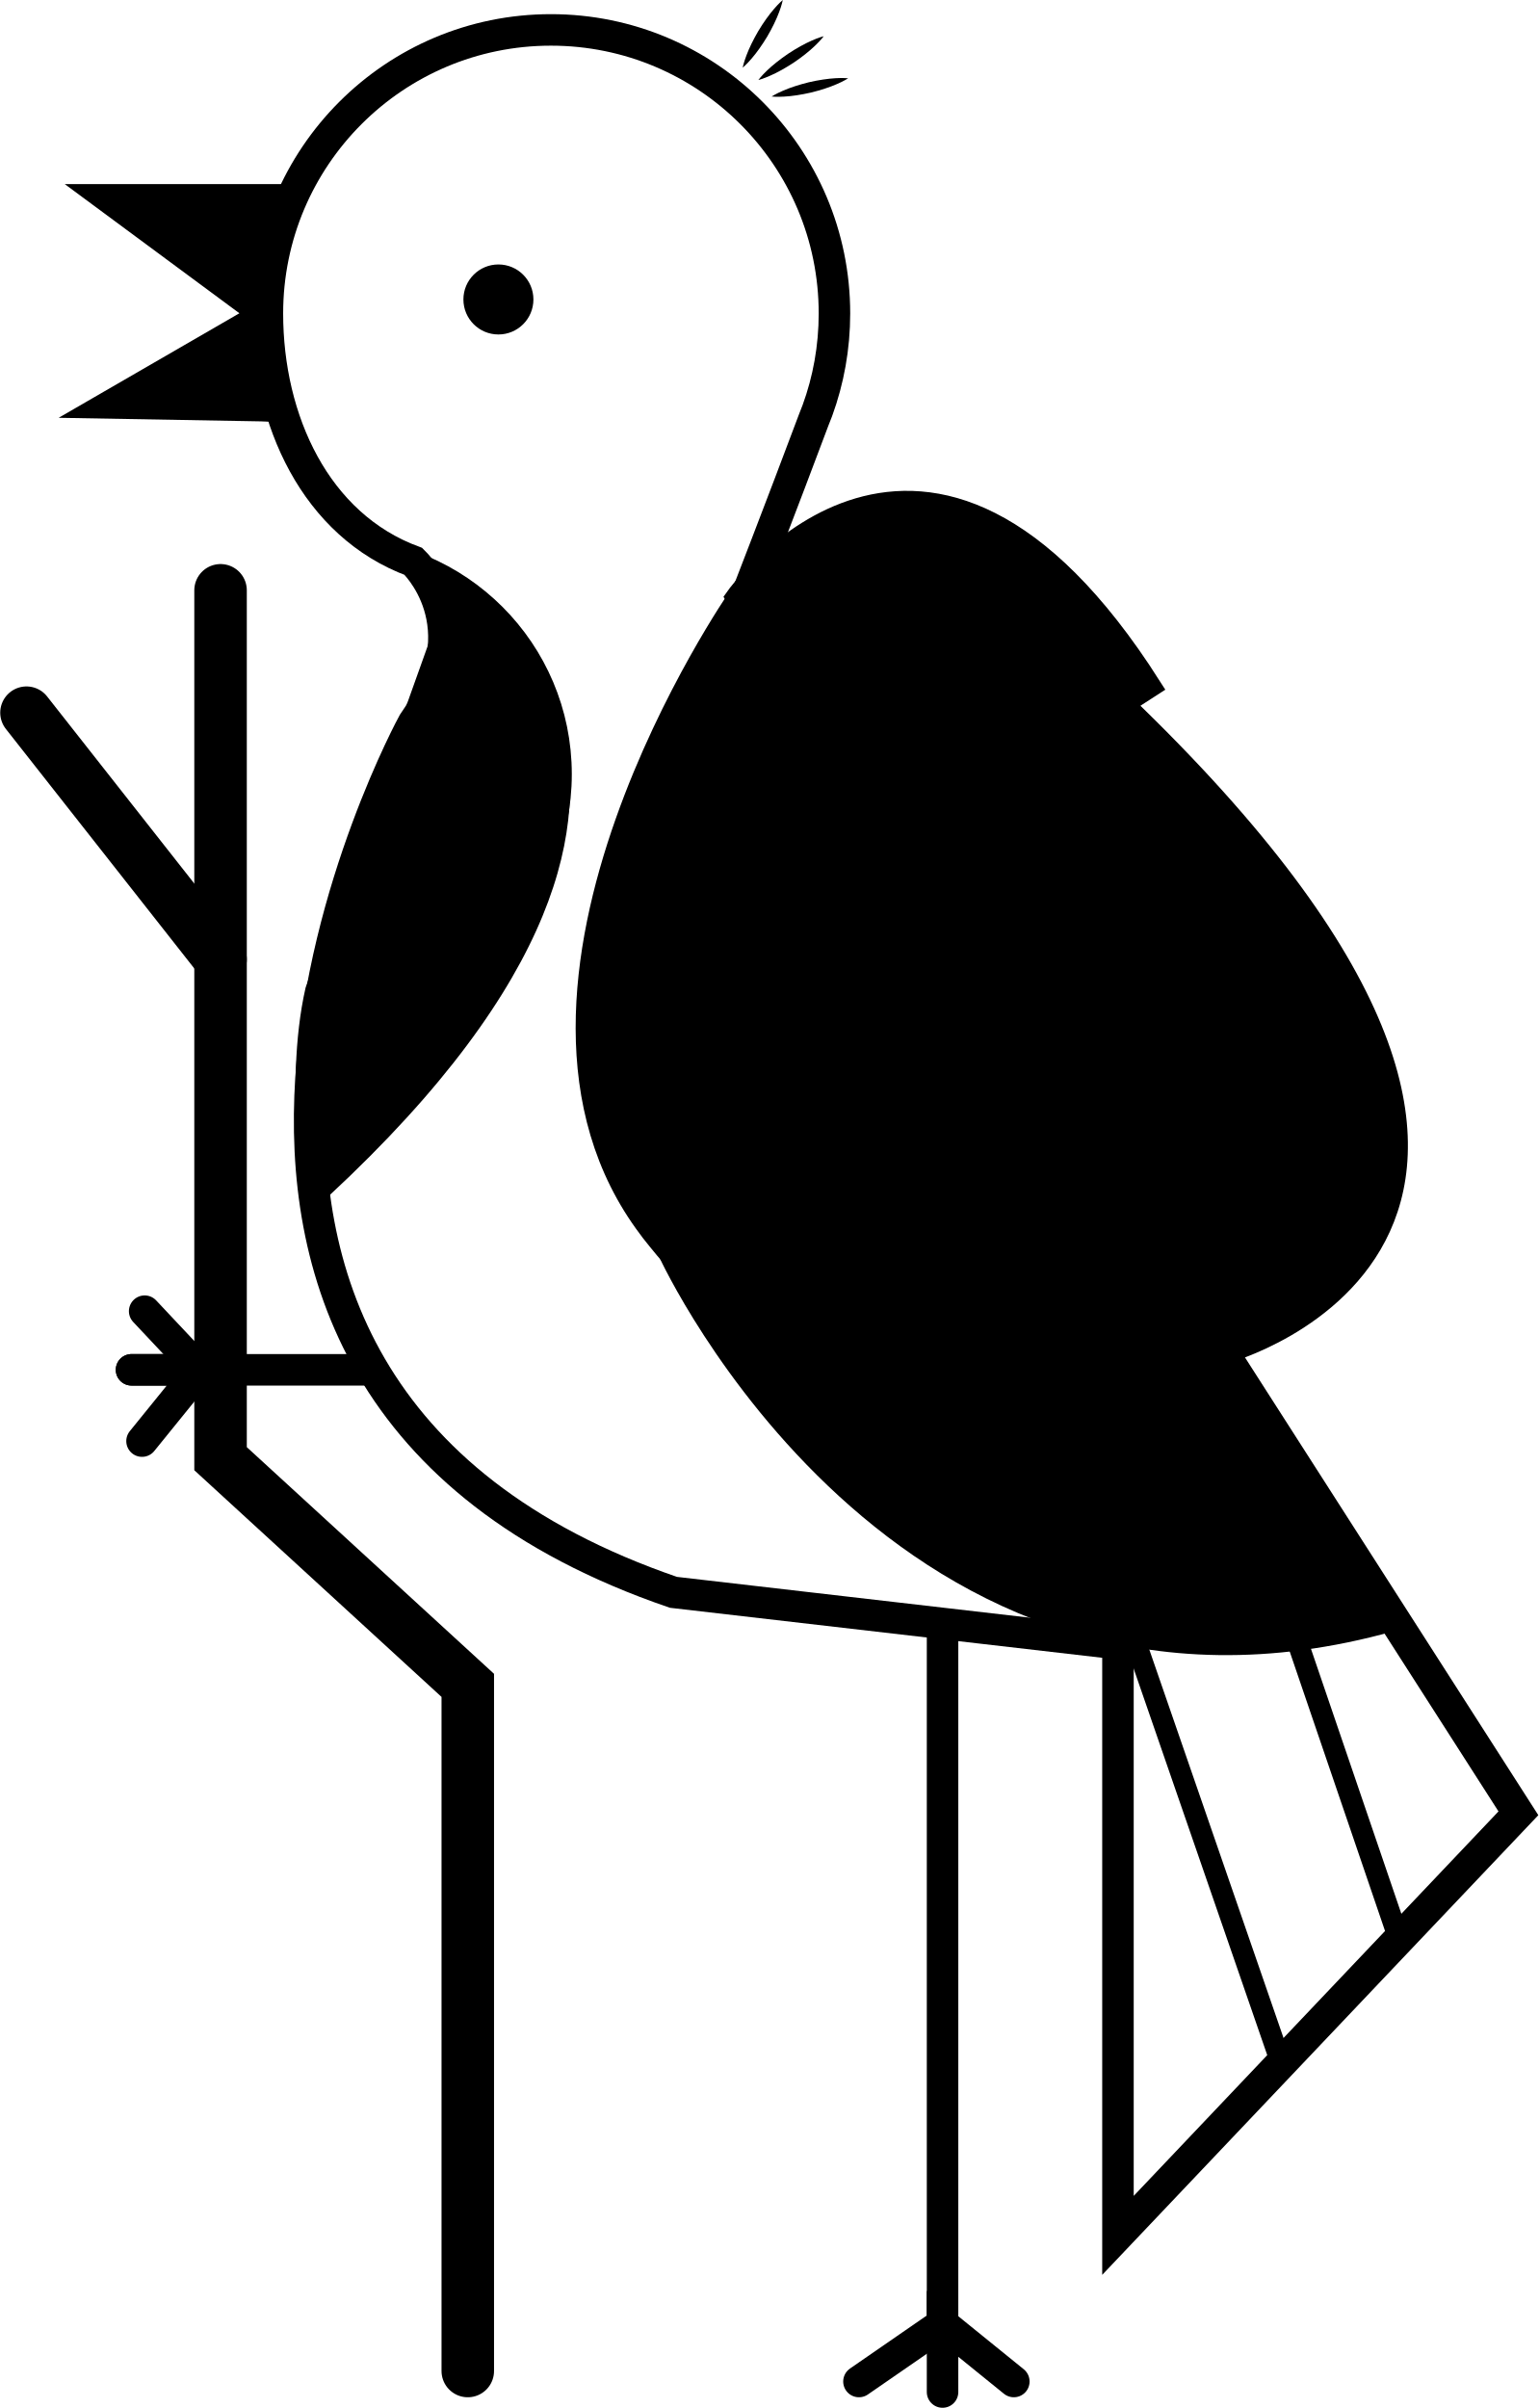
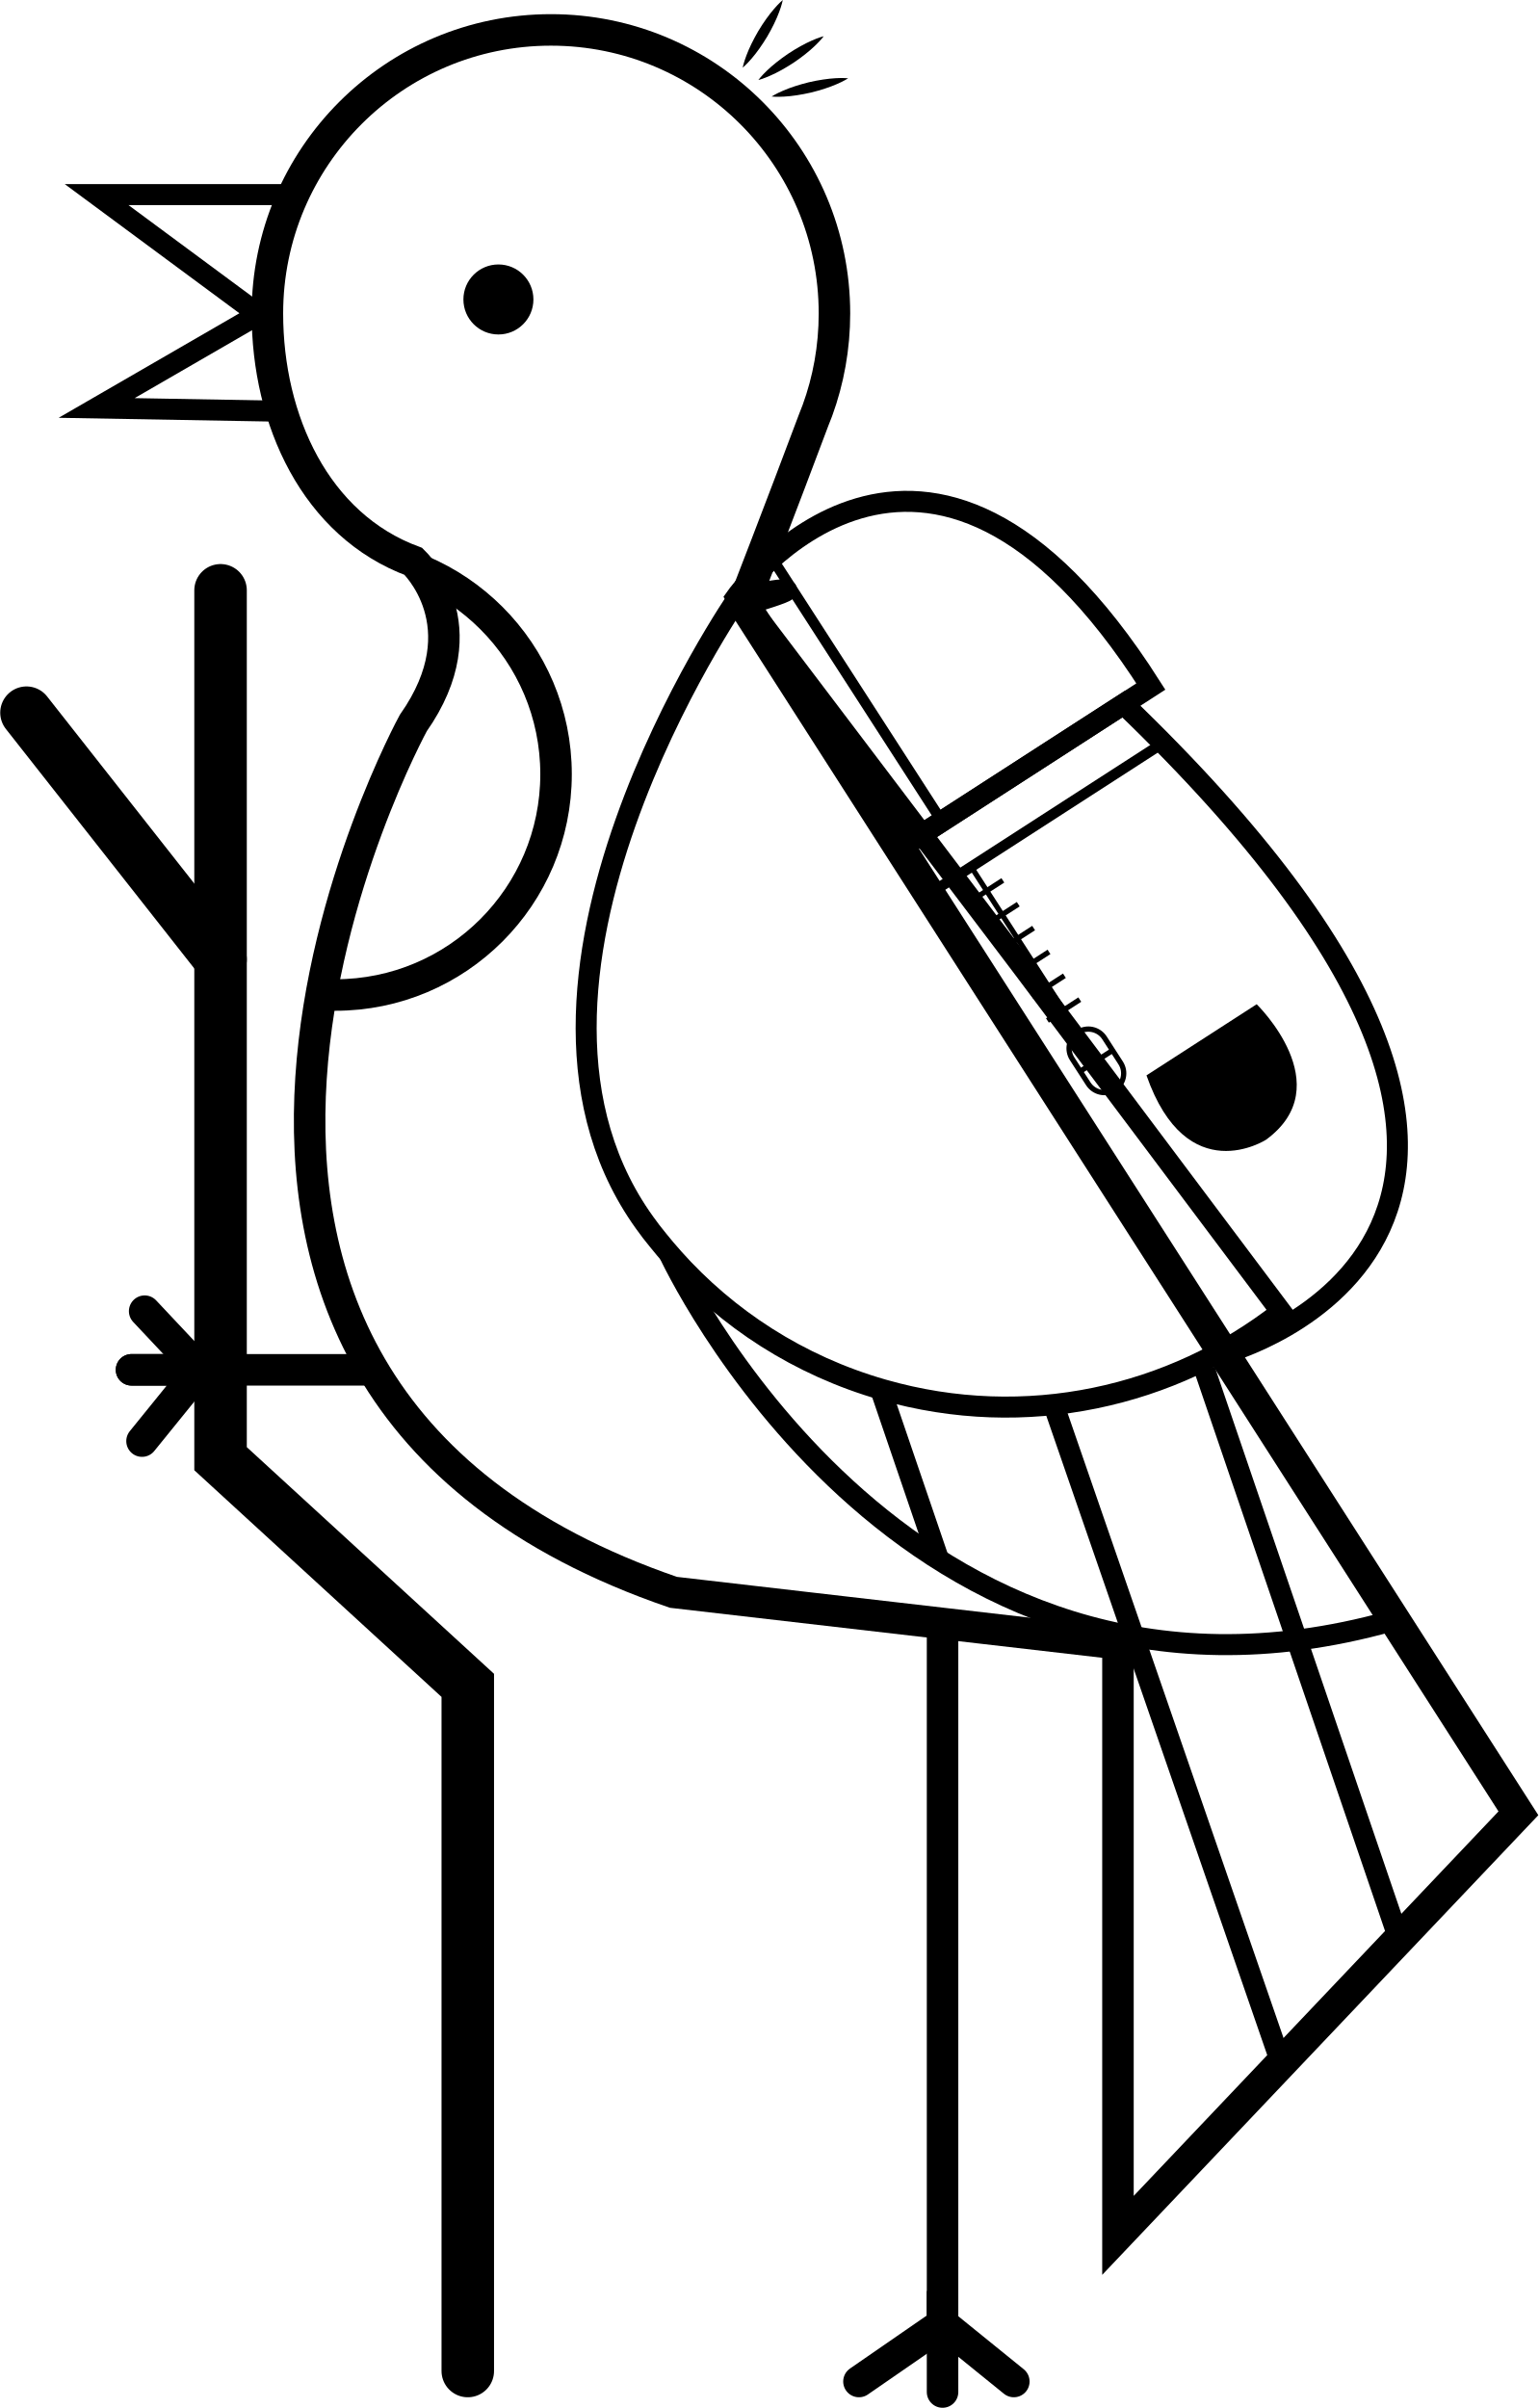
<svg xmlns="http://www.w3.org/2000/svg" version="1.1" id="svg2" xml:space="preserve" width="260.545" height="407.787" viewBox="0 0 260.545 407.787">
  <defs id="defs6">
    <clipPath clipPathUnits="userSpaceOnUse" id="clipPath18">
      <path d="M 0,453.547 H 453.547 V 0 H 0 Z" id="path16" />
    </clipPath>
    <clipPath clipPathUnits="userSpaceOnUse" id="clipPath30">
      <path d="m 161.501,337.253 c 0,-13.545 6.112,-26.901 18.533,-31.487 v 0 c 0.01,-0.011 8.745,-8.093 -0.002,-20.535 v 0 c 0,0 -45.653,-83.429 33.044,-110.407 v 0 l 84.482,-22.538 33.347,-44.463 h 36.902 L 221.971,300.35 c 0,0 4.94,12.737 8.928,23.389 v 0 c 0.159,0.388 0.315,0.777 0.461,1.172 v 0 c 0.003,0.009 0.007,0.021 0.007,0.021 v 0 c 1.398,3.845 2.163,7.992 2.163,12.321 v 0 c 0,19.891 -16.124,36.014 -36.014,36.014 v 0 c -19.891,0 -36.015,-16.123 -36.015,-36.014" id="path28" />
    </clipPath>
    <clipPath clipPathUnits="userSpaceOnUse" id="clipPath46">
      <path d="M 0,453.547 H 453.547 V 0 H 0 Z" id="path44" />
    </clipPath>
  </defs>
  <g id="g10" transform="matrix(1.333333,0,0,-1.333333,-168.8231,504.0591)">
    <g id="g12">
      <g id="g14" clip-path="url(#clipPath18)">
        <g id="g20" transform="translate(184.2534,305.2554)">
-           <path d="m 0,0 c 0,0 43.459,-26.115 -18.687,-81.674 0,0 -3.084,16.026 -0.131,29.022" style="fill:currentcolor;fill-opacity:1;fill-rule:nonzero;stroke:none" id="path22" />
+           <path d="m 0,0 c 0,0 43.459,-26.115 -18.687,-81.674 0,0 -3.084,16.026 -0.131,29.022" style="fill:transparent;fill-opacity:1;fill-rule:nonzero;stroke:none" id="path22" />
        </g>
      </g>
    </g>
    <g id="g24">
      <g id="g26" clip-path="url(#clipPath30)">
        <g id="g32" transform="translate(197.25,279.7134)">
-           <path d="m 0,0 c 0,-15.487 -12.557,-28.046 -28.047,-28.046 -15.491,0 -28.047,12.559 -28.047,28.046 0,15.491 12.556,28.048 28.047,28.048 C -12.557,28.048 0,15.491 0,0" style="fill:currentcolor;fill-opacity:1;fill-rule:nonzero;stroke:none" id="path34" />
+           <path d="m 0,0 c 0,-15.487 -12.557,-28.046 -28.047,-28.046 -15.491,0 -28.047,12.559 -28.047,28.046 0,15.491 12.556,28.048 28.047,28.048 C -12.557,28.048 0,15.491 0,0" style="fill:transparent;fill-opacity:1;fill-rule:nonzero;stroke:none" id="path34" />
        </g>
        <g id="g36" transform="translate(197.25,279.7134)">
          <path d="m 0,0 c 0,-15.487 -12.557,-28.046 -28.047,-28.046 -15.491,0 -28.047,12.559 -28.047,28.046 0,15.491 12.556,28.048 28.047,28.048 C -12.557,28.048 0,15.491 0,0 Z" style="fill:none;stroke:currentcolor;stroke-width:4.002;stroke-linecap:round;stroke-linejoin:miter;stroke-miterlimit:10;stroke-dasharray:none;stroke-opacity:1" id="path38" />
        </g>
      </g>
    </g>
    <g id="g40">
      <g id="g42" clip-path="url(#clipPath46)">
        <g id="g48" transform="translate(140.6069,352.0151)">
-           <path d="M 0,0 18.645,-13.785 22.717,1.42" style="fill:currentcolor;fill-opacity:1;fill-rule:nonzero;stroke:none" id="path50" />
+           <path d="M 0,0 18.645,-13.785 22.717,1.42" style="fill:transparent;fill-opacity:1;fill-rule:nonzero;stroke:none" id="path50" />
        </g>
        <g id="g52" transform="translate(140.6069,325.7798)">
-           <path d="M 0,0 18.645,13.785 22.717,-1.419" style="fill:currentcolor;fill-opacity:1;fill-rule:nonzero;stroke:none" id="path54" />
+           <path d="M 0,0 18.645,13.785 22.717,-1.419" style="fill:transparent;fill-opacity:1;fill-rule:nonzero;stroke:none" id="path54" />
        </g>
        <g id="g56" transform="translate(211.606,218.8628)">
-           <path d="M 0,0 C 0,0 29.43,-64.062 91.631,-46.728 L 70.505,-12.71" style="fill:currentcolor;fill-opacity:1;fill-rule:nonzero;stroke:none" id="path58" />
+           <path d="M 0,0 C 0,0 29.43,-64.062 91.631,-46.728 L 70.505,-12.71" style="fill:transparent;fill-opacity:1;fill-rule:nonzero;stroke:none" id="path58" />
        </g>
        <g id="g60" transform="translate(221.0532,301.3281)">
          <path d="m 0,0 c 0,0 4.94,12.738 8.929,23.39 0.159,0.388 0.315,0.776 0.46,1.171 0.004,0.008 0.008,0.022 0.008,0.022 1.399,3.844 2.164,7.992 2.164,12.319 0,19.892 -16.125,36.015 -36.015,36.015 -19.892,0 -36.015,-16.123 -36.015,-36.015 0,-13.543 6.113,-26.899 18.533,-31.485 0.012,-0.012 8.745,-8.094 -0.002,-20.536 0,0 -45.653,-83.429 33.044,-110.407 l 56.468,-6.53 v -75.142 l 50.868,53.608 z" style="fill:none;stroke:currentcolor;stroke-width:4.002;stroke-linecap:butt;stroke-linejoin:miter;stroke-miterlimit:10;stroke-dasharray:none;stroke-opacity:1" id="path62" />
        </g>
        <g id="g64" transform="translate(222.9478,367.8843)">
          <path d="M 0,0 C 0,0 0.395,0.533 1.085,1.186 1.427,1.518 1.842,1.881 2.302,2.246 2.757,2.619 3.27,2.975 3.781,3.333 4.821,4.025 5.92,4.629 6.793,5.009 7.66,5.398 8.304,5.56 8.304,5.56 8.304,5.56 7.909,5.026 7.22,4.373 6.535,3.71 5.559,2.924 4.522,2.226 3.996,1.89 3.472,1.551 2.953,1.272 2.44,0.986 1.946,0.741 1.51,0.552 0.644,0.162 0,0 0,0" style="fill:currentcolor;fill-opacity:1;fill-rule:nonzero;stroke:none" id="path66" />
        </g>
        <g id="g68" transform="translate(220.9575,369.4473)">
          <path d="m 0,0 c 0,0 0.126,0.651 0.468,1.538 0.165,0.446 0.383,0.953 0.639,1.481 0.25,0.532 0.56,1.075 0.867,1.619 0.639,1.072 1.371,2.091 1.995,2.811 0.613,0.725 1.125,1.148 1.125,1.148 0,0 -0.125,-0.652 -0.467,-1.539 C 4.296,6.166 3.754,5.035 3.12,3.958 2.79,3.429 2.463,2.896 2.115,2.421 1.776,1.942 1.437,1.508 1.124,1.149 0.511,0.424 0,0 0,0" style="fill:currentcolor;fill-opacity:1;fill-rule:nonzero;stroke:none" id="path70" />
        </g>
        <g id="g72" transform="translate(224.6343,365.7847)">
          <path d="m 0,0 c 0,0 0.556,0.362 1.431,0.732 0.435,0.193 0.951,0.389 1.509,0.57 0.557,0.191 1.163,0.345 1.766,0.504 1.217,0.285 2.457,0.468 3.408,0.52 0.949,0.063 1.608,-0.011 1.608,-0.011 0,0 -0.556,-0.363 -1.431,-0.734 C 7.419,1.199 6.229,0.802 5.016,0.509 4.404,0.378 3.794,0.243 3.212,0.163 2.631,0.073 2.083,0.016 1.607,-0.009 0.659,-0.072 0,0 0,0" style="fill:currentcolor;fill-opacity:1;fill-rule:nonzero;stroke:none" id="path74" />
        </g>
        <g id="g76" transform="translate(194.3755,340.0107)">
          <path d="m 0,0 c 0,-2.458 -1.991,-4.448 -4.446,-4.448 -2.456,0 -4.447,1.99 -4.447,4.448 0,2.454 1.991,4.445 4.447,4.445 C -1.991,4.445 0,2.454 0,0" style="fill:currentcolor;fill-opacity:1;fill-rule:nonzero;stroke:none" id="path78" />
        </g>
        <g id="g80" transform="translate(279.6548,204.0337)">
          <path d="M 0,0 24.665,-72.291" style="fill:none;stroke:currentcolor;stroke-width:2.668;stroke-linecap:butt;stroke-linejoin:miter;stroke-miterlimit:10;stroke-dasharray:none;stroke-opacity:1" id="path82" />
        </g>
        <g id="g84" transform="translate(260.5542,199.3257)">
          <path d="M 0,0 28.807,-83.345" style="fill:none;stroke:currentcolor;stroke-width:2.668;stroke-linecap:butt;stroke-linejoin:miter;stroke-miterlimit:10;stroke-dasharray:none;stroke-opacity:1" id="path86" />
        </g>
        <g id="g88" transform="translate(238.3921,201.8149)">
          <path d="M 0,0 7.454,-21.842" style="fill:none;stroke:currentcolor;stroke-width:2.668;stroke-linecap:butt;stroke-linejoin:miter;stroke-miterlimit:10;stroke-dasharray:none;stroke-opacity:1" id="path90" />
        </g>
        <g id="g92" transform="translate(246.3462,171.7505)">
          <path d="m 0,0 v -88.847 l -10.62,-7.334" style="fill:none;stroke:currentcolor;stroke-width:4.002;stroke-linecap:round;stroke-linejoin:miter;stroke-miterlimit:10;stroke-dasharray:none;stroke-opacity:1" id="path94" />
        </g>
        <g id="g96" transform="translate(255.3999,75.5698)">
          <path d="m 0,0 -9.054,7.334 v -8.67" style="fill:none;stroke:currentcolor;stroke-width:4.002;stroke-linecap:round;stroke-linejoin:miter;stroke-miterlimit:10;stroke-dasharray:none;stroke-opacity:1" id="path98" />
        </g>
        <g id="g100" transform="translate(173.3359,204.064)">
          <path d="M 0,0 H -30.012" style="fill:none;stroke:currentcolor;stroke-width:4.002;stroke-linecap:round;stroke-linejoin:miter;stroke-miterlimit:10;stroke-dasharray:none;stroke-opacity:1" id="path102" />
        </g>
        <g id="g104" transform="translate(144.6582,195.0093)">
          <path d="m 0,0 7.336,9.055 h -8.67" style="fill:none;stroke:currentcolor;stroke-width:4.002;stroke-linecap:round;stroke-linejoin:miter;stroke-miterlimit:10;stroke-dasharray:none;stroke-opacity:1" id="path106" />
        </g>
        <g id="g108" transform="translate(151.9941,204.064)">
          <path d="M 0,0 -7.001,7.448" style="fill:none;stroke:currentcolor;stroke-width:4.002;stroke-linecap:round;stroke-linejoin:miter;stroke-miterlimit:10;stroke-dasharray:none;stroke-opacity:1" id="path110" />
        </g>
        <g id="g112" transform="translate(219.1069,302.2461)">
-           <path d="m 0,0 c 0,0 -33.181,-49.714 -10.059,-80.237 0.09,-0.121 0.176,-0.246 0.27,-0.369 0.279,-0.363 0.57,-0.72 0.861,-1.079 0.617,-0.771 1.255,-1.525 1.915,-2.267 0,-0.003 0,-0.003 0.003,-0.006 6.898,-7.741 15.983,-13.693 26.689,-16.758 18.15,-5.198 36.763,-0.917 50.575,9.892 L 37.434,-47.082 2.485,-0.944 C 2.182,-0.972 11.364,2.457 0,0" style="fill:currentcolor;fill-opacity:1;fill-rule:nonzero;stroke:none" id="path114" />
+           <path d="m 0,0 c 0,0 -33.181,-49.714 -10.059,-80.237 0.09,-0.121 0.176,-0.246 0.27,-0.369 0.279,-0.363 0.57,-0.72 0.861,-1.079 0.617,-0.771 1.255,-1.525 1.915,-2.267 0,-0.003 0,-0.003 0.003,-0.006 6.898,-7.741 15.983,-13.693 26.689,-16.758 18.15,-5.198 36.763,-0.917 50.575,9.892 L 37.434,-47.082 2.485,-0.944 C 2.182,-0.972 11.364,2.457 0,0" style="fill:transparent;fill-opacity:1;fill-rule:nonzero;stroke:none" id="path114" />
        </g>
        <g id="g116" transform="translate(220.4429,302.2461)">
          <path d="m 0,0 c 0,0 -34.517,-49.714 -11.395,-80.237 0.09,-0.121 0.176,-0.246 0.27,-0.369 0.279,-0.363 0.57,-0.72 0.861,-1.079 0.618,-0.771 1.255,-1.525 1.915,-2.267 0,-0.003 0,-0.003 0.003,-0.006 6.898,-7.741 15.983,-13.693 26.689,-16.758 18.15,-5.198 36.763,-0.917 50.575,9.892 L 36.098,-47.082 1.149,-0.944 C 0.846,-0.972 13.172,2.494 0,0 Z" style="fill:none;stroke:currentcolor;stroke-width:2.668;stroke-linecap:butt;stroke-linejoin:miter;stroke-miterlimit:10;stroke-dasharray:none;stroke-opacity:1" id="path118" />
        </g>
        <g id="g120" transform="translate(164.1548,353.3257)">
          <path d="m 0,0 h -25.261 l 20.562,-15.205 -20.562,-11.892 24.062,-0.425" style="fill:none;stroke:currentcolor;stroke-width:2.668;stroke-linecap:butt;stroke-linejoin:miter;stroke-miterlimit:10;stroke-dasharray:none;stroke-opacity:1" id="path122" />
        </g>
        <g id="g124" transform="translate(154.6333,303.0693)">
          <path d="m 0,0 v -110.293 l 31.404,-28.79 v -87.084" style="fill:none;stroke:currentcolor;stroke-width:6.669;stroke-linecap:round;stroke-linejoin:miter;stroke-miterlimit:10;stroke-dasharray:none;stroke-opacity:1" id="path126" />
        </g>
        <g id="g128" transform="translate(154.6333,256.1938)">
          <path d="M 0,0 -24.652,31.332" style="fill:none;stroke:currentcolor;stroke-width:6.669;stroke-linecap:round;stroke-linejoin:miter;stroke-miterlimit:10;stroke-dasharray:none;stroke-opacity:1" id="path130" />
        </g>
        <g id="g132" transform="translate(220.1255,302.2085)">
-           <path d="m 0,0 20.663,-32.019 32.017,20.66 C 23.931,33.827 0,0 0,0" style="fill:currentcolor;fill-opacity:1;fill-rule:nonzero;stroke:none" id="path134" />
+           <path d="m 0,0 20.663,-32.019 32.017,20.66 C 23.931,33.827 0,0 0,0" style="fill:transparent;fill-opacity:1;fill-rule:nonzero;stroke:none" id="path134" />
        </g>
        <g id="g136" transform="translate(269.3452,288.6172)">
-           <path d="m 0,0 c 69.941,-67.226 12.766,-82.464 12.766,-82.464 l -41.323,64.037 z" style="fill:currentcolor;fill-opacity:1;fill-rule:nonzero;stroke:none" id="path138" />
+           <path d="m 0,0 c 69.941,-67.226 12.766,-82.464 12.766,-82.464 l -41.323,64.037 z" style="fill:transparent;fill-opacity:1;fill-rule:nonzero;stroke:none" id="path138" />
        </g>
        <g id="g140" transform="translate(224.6216,307.2534)">
          <path d="M 0,0 21.636,-33.533" style="fill:none;stroke:currentcolor;stroke-width:1.334;stroke-linecap:butt;stroke-linejoin:miter;stroke-miterlimit:10;stroke-dasharray:none;stroke-opacity:1" id="path142" />
        </g>
        <g id="g144" transform="translate(272.2495,241.4614)">
          <path d="m 0,0 13.999,9.035 c 0,0 10.611,-10.313 1.191,-17.207 0,0 -10.046,-6.484 -15.19,8.172" style="fill:currentcolor;fill-opacity:1;fill-rule:nonzero;stroke:none" id="path146" />
        </g>
        <g id="g148" transform="translate(244.5112,264.4194)">
          <path d="M 0,0 30.19,19.483" style="fill:none;stroke:currentcolor;stroke-width:1.334;stroke-linecap:butt;stroke-linejoin:miter;stroke-miterlimit:10;stroke-dasharray:none;stroke-opacity:1" id="path150" />
        </g>
        <g id="g152" transform="translate(242.8921,266.9253)">
-           <path d="M 0,0 30.188,19.483" style="fill:none;stroke:currentcolor;stroke-width:1.334;stroke-linecap:butt;stroke-linejoin:miter;stroke-miterlimit:10;stroke-dasharray:none;stroke-opacity:1" id="path154" />
+           <path d="M 0,0 30.188,19.483" style="fill:none;stroke:transparent;stroke-width:1.334;stroke-linecap:butt;stroke-linejoin:miter;stroke-miterlimit:10;stroke-dasharray:none;stroke-opacity:1" id="path154" />
        </g>
        <g id="g156" transform="translate(222.0259,305.5796)">
-           <path d="M 0,0 21.639,-33.535" style="fill:none;stroke:currentcolor;stroke-width:1.334;stroke-linecap:butt;stroke-linejoin:miter;stroke-miterlimit:10;stroke-dasharray:none;stroke-opacity:1" id="path158" />
+           <path d="M 0,0 21.639,-33.535" style="fill:none;stroke:transparent;stroke-width:1.334;stroke-linecap:butt;stroke-linejoin:miter;stroke-miterlimit:10;stroke-dasharray:none;stroke-opacity:1" id="path158" />
        </g>
        <g id="g160" transform="translate(249.9829,267.9517)">
          <path d="M 0,0 14.67,-22.735" style="fill:none;stroke:currentcolor;stroke-width:0.667;stroke-linecap:butt;stroke-linejoin:miter;stroke-miterlimit:10;stroke-dasharray:none;stroke-opacity:1" id="path162" />
        </g>
        <g id="g164" transform="translate(268.9663,243.0454)">
-           <path d="m 0,0 c 0.732,-1.136 0.405,-2.649 -0.726,-3.382 -1.137,-0.73 -2.654,-0.405 -3.383,0.73 l -2.05,3.174 c -0.731,1.133 -0.403,2.649 0.729,3.379 1.138,0.736 2.65,0.409 3.384,-0.727 z" style="fill:currentcolor;fill-opacity:1;fill-rule:nonzero;stroke:none" id="path166" />
+           <path d="m 0,0 c 0.732,-1.136 0.405,-2.649 -0.726,-3.382 -1.137,-0.73 -2.654,-0.405 -3.383,0.73 l -2.05,3.174 c -0.731,1.133 -0.403,2.649 0.729,3.379 1.138,0.736 2.65,0.409 3.384,-0.727 z" style="fill:transparent;fill-opacity:1;fill-rule:nonzero;stroke:none" id="path166" />
        </g>
        <g id="g168" transform="translate(268.9663,243.0454)">
          <path d="m 0,0 c 0.732,-1.136 0.405,-2.649 -0.726,-3.382 -1.137,-0.73 -2.654,-0.405 -3.383,0.73 l -2.05,3.174 c -0.731,1.133 -0.403,2.649 0.729,3.379 1.138,0.736 2.65,0.409 3.384,-0.727 z" style="fill:none;stroke:currentcolor;stroke-width:0.667;stroke-linecap:butt;stroke-linejoin:miter;stroke-miterlimit:10;stroke-dasharray:none;stroke-opacity:1" id="path170" />
        </g>
        <g id="g172" transform="translate(263.8325,241.98)">
-           <path d="M 0,0 4.109,2.653" style="fill:currentcolor;fill-opacity:1;fill-rule:nonzero;stroke:currentcolor;stroke-width:0.667;stroke-linecap:butt;stroke-linejoin:miter;stroke-miterlimit:10;stroke-dasharray:none;stroke-opacity:1" id="path174" />
+           <path d="M 0,0 4.109,2.653" style="fill:transparent;fill-opacity:1;fill-rule:nonzero;stroke:currentcolor;stroke-width:0.667;stroke-linecap:butt;stroke-linejoin:miter;stroke-miterlimit:10;stroke-dasharray:none;stroke-opacity:1" id="path174" />
        </g>
        <g id="g176" transform="translate(249.896,263.5776)">
          <path d="M 0,0 4.109,2.652" style="fill:none;stroke:currentcolor;stroke-width:0.667;stroke-linecap:butt;stroke-linejoin:miter;stroke-miterlimit:10;stroke-dasharray:none;stroke-opacity:1" id="path178" />
        </g>
        <g id="g180" transform="translate(251.8481,260.5493)">
          <path d="M 0,0 4.112,2.653" style="fill:none;stroke:currentcolor;stroke-width:0.667;stroke-linecap:butt;stroke-linejoin:miter;stroke-miterlimit:10;stroke-dasharray:none;stroke-opacity:1" id="path182" />
        </g>
        <g id="g184" transform="translate(253.8032,257.522)">
          <path d="M 0,0 4.111,2.651" style="fill:none;stroke:currentcolor;stroke-width:0.667;stroke-linecap:butt;stroke-linejoin:miter;stroke-miterlimit:10;stroke-dasharray:none;stroke-opacity:1" id="path186" />
        </g>
        <g id="g188" transform="translate(255.7603,254.4937)">
          <path d="M 0,0 4.107,2.65" style="fill:none;stroke:currentcolor;stroke-width:0.667;stroke-linecap:butt;stroke-linejoin:miter;stroke-miterlimit:10;stroke-dasharray:none;stroke-opacity:1" id="path190" />
        </g>
        <g id="g192" transform="translate(257.7134,251.4634)">
          <path d="M 0,0 4.112,2.652" style="fill:none;stroke:currentcolor;stroke-width:0.667;stroke-linecap:butt;stroke-linejoin:miter;stroke-miterlimit:10;stroke-dasharray:none;stroke-opacity:1" id="path194" />
        </g>
        <g id="g196" transform="translate(259.6675,248.4341)">
          <path d="M 0,0 4.11,2.651" style="fill:none;stroke:currentcolor;stroke-width:0.667;stroke-linecap:butt;stroke-linejoin:miter;stroke-miterlimit:10;stroke-dasharray:none;stroke-opacity:1" id="path198" />
        </g>
        <g id="g200" transform="translate(269.3452,288.6172)">
          <path d="m 0,0 c 69.941,-67.226 12.766,-82.464 12.766,-82.464 l -41.323,64.037 z" style="fill:none;stroke:currentcolor;stroke-width:2.668;stroke-linecap:butt;stroke-linejoin:miter;stroke-miterlimit:10;stroke-dasharray:none;stroke-opacity:1" id="path202" />
        </g>
        <g id="g204" transform="translate(220.1255,302.2085)">
          <path d="m 0,0 20.663,-32.019 32.017,20.66 C 23.931,33.827 0,0 0,0 Z" style="fill:none;stroke:currentcolor;stroke-width:2.668;stroke-linecap:butt;stroke-linejoin:miter;stroke-miterlimit:10;stroke-dasharray:none;stroke-opacity:1" id="path206" />
        </g>
        <g id="g208" transform="translate(211.606,218.8628)">
          <path d="M 0,0 C 0,0 29.43,-64.062 91.631,-46.728 L 70.505,-12.71" style="fill:none;stroke:currentcolor;stroke-width:2.668;stroke-linecap:butt;stroke-linejoin:miter;stroke-miterlimit:10;stroke-dasharray:none;stroke-opacity:1" id="path210" />
        </g>
      </g>
    </g>
  </g>
</svg>
